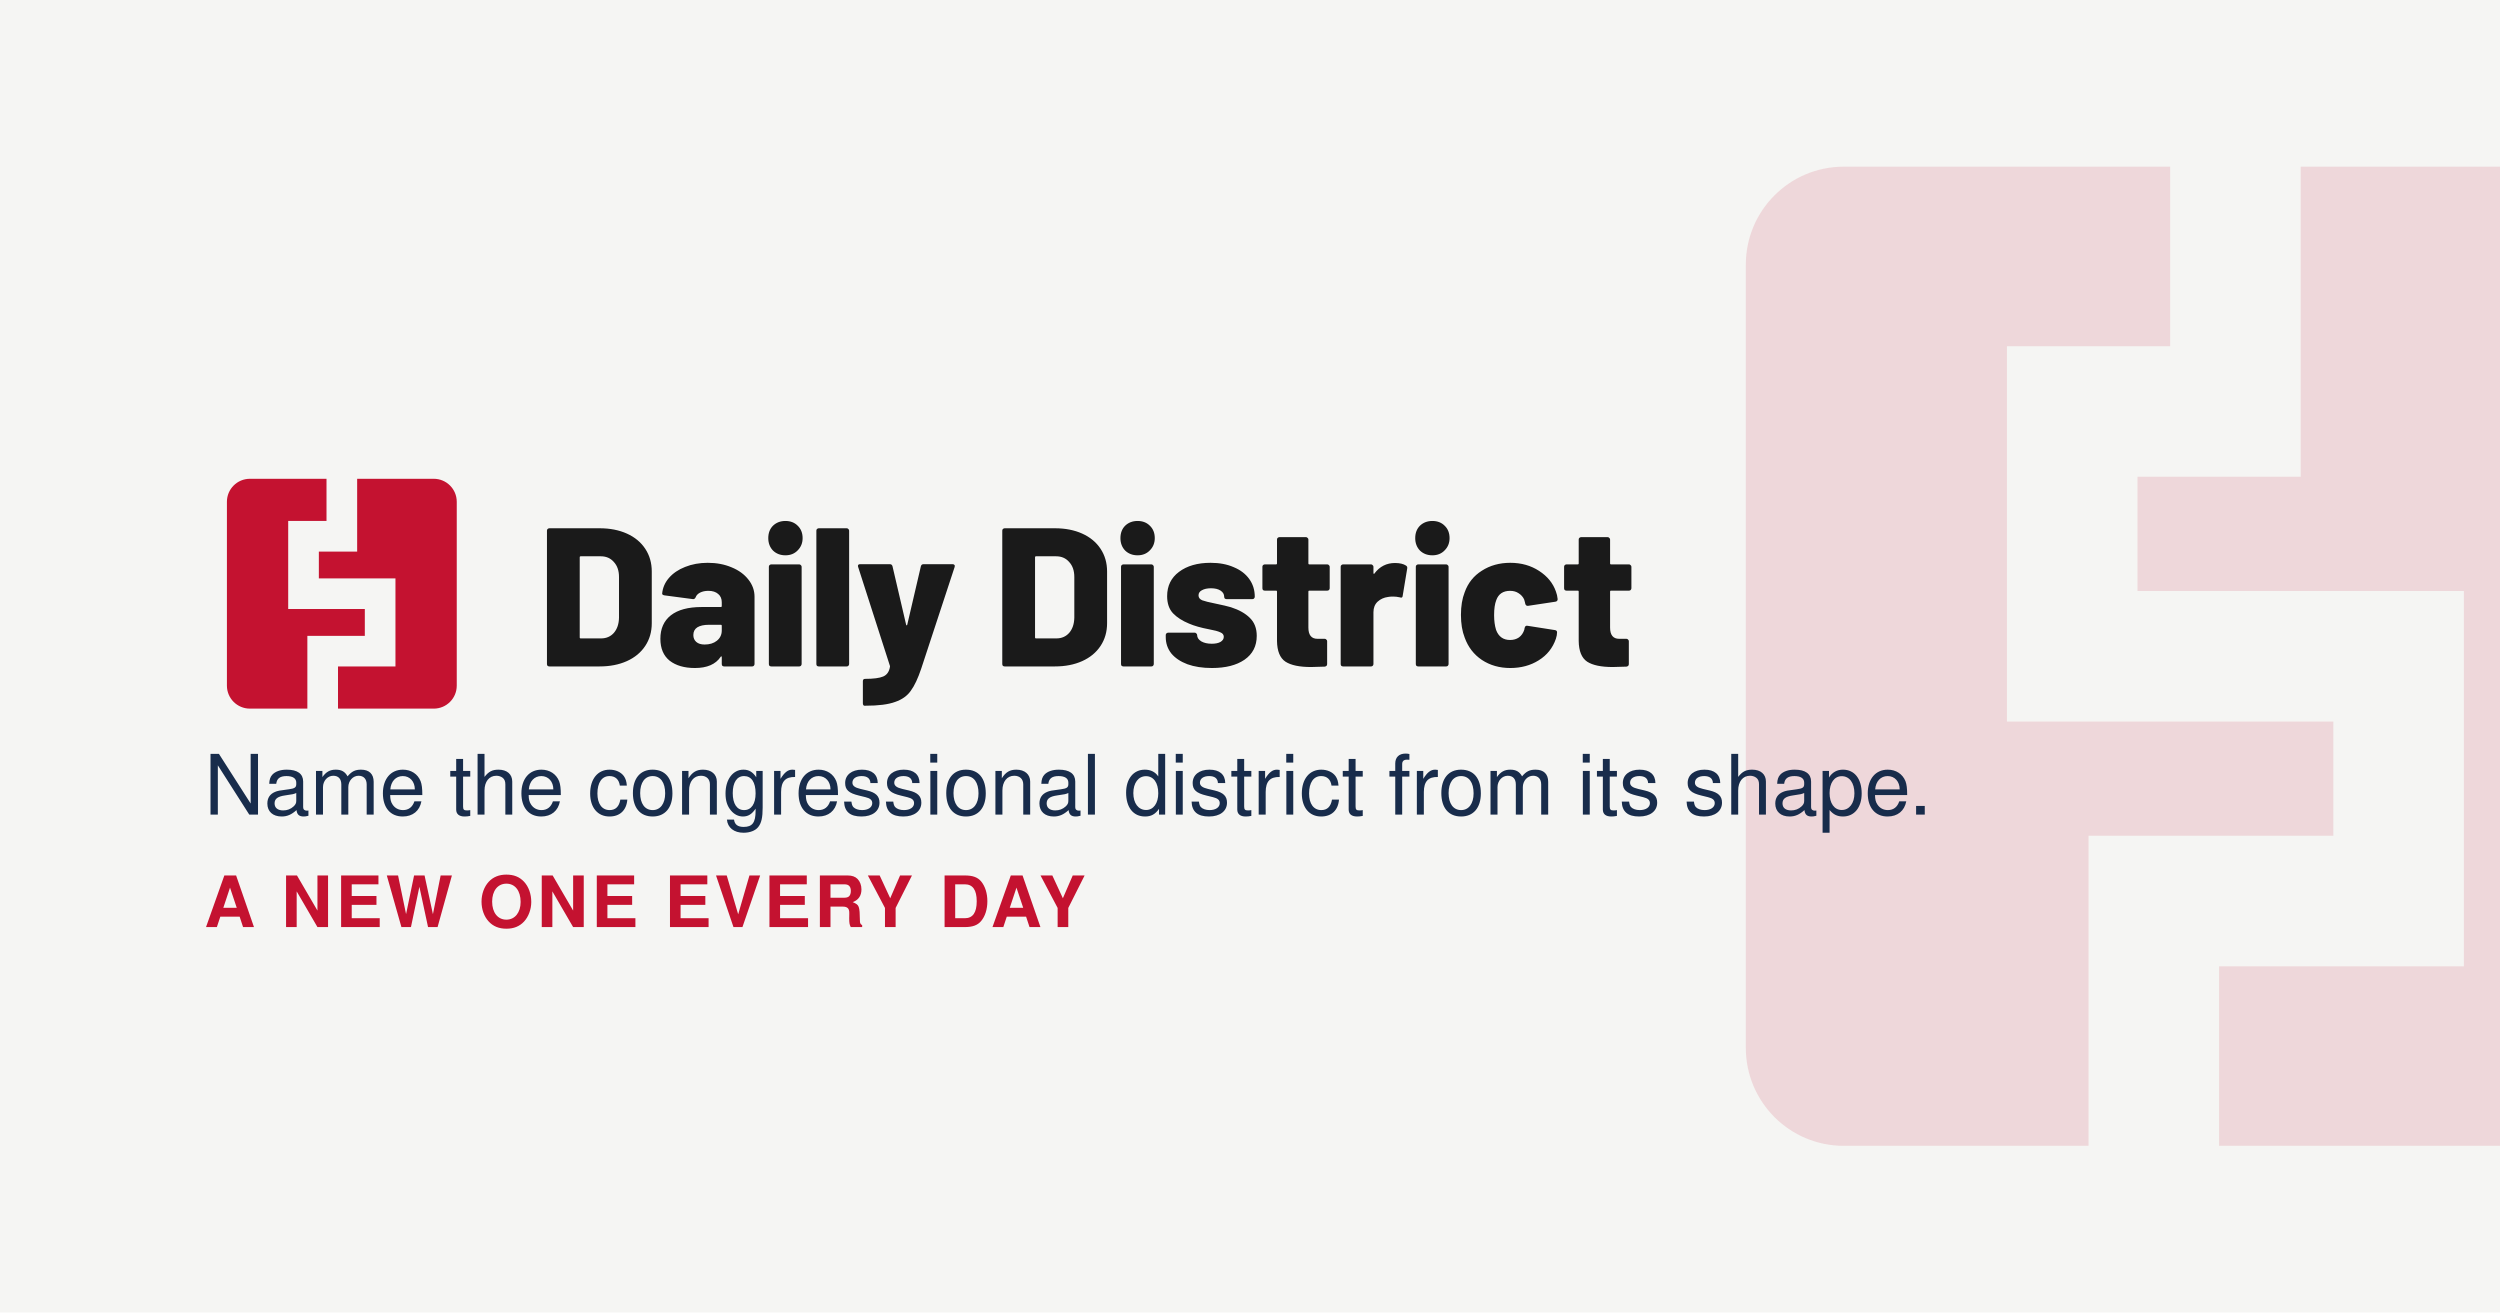
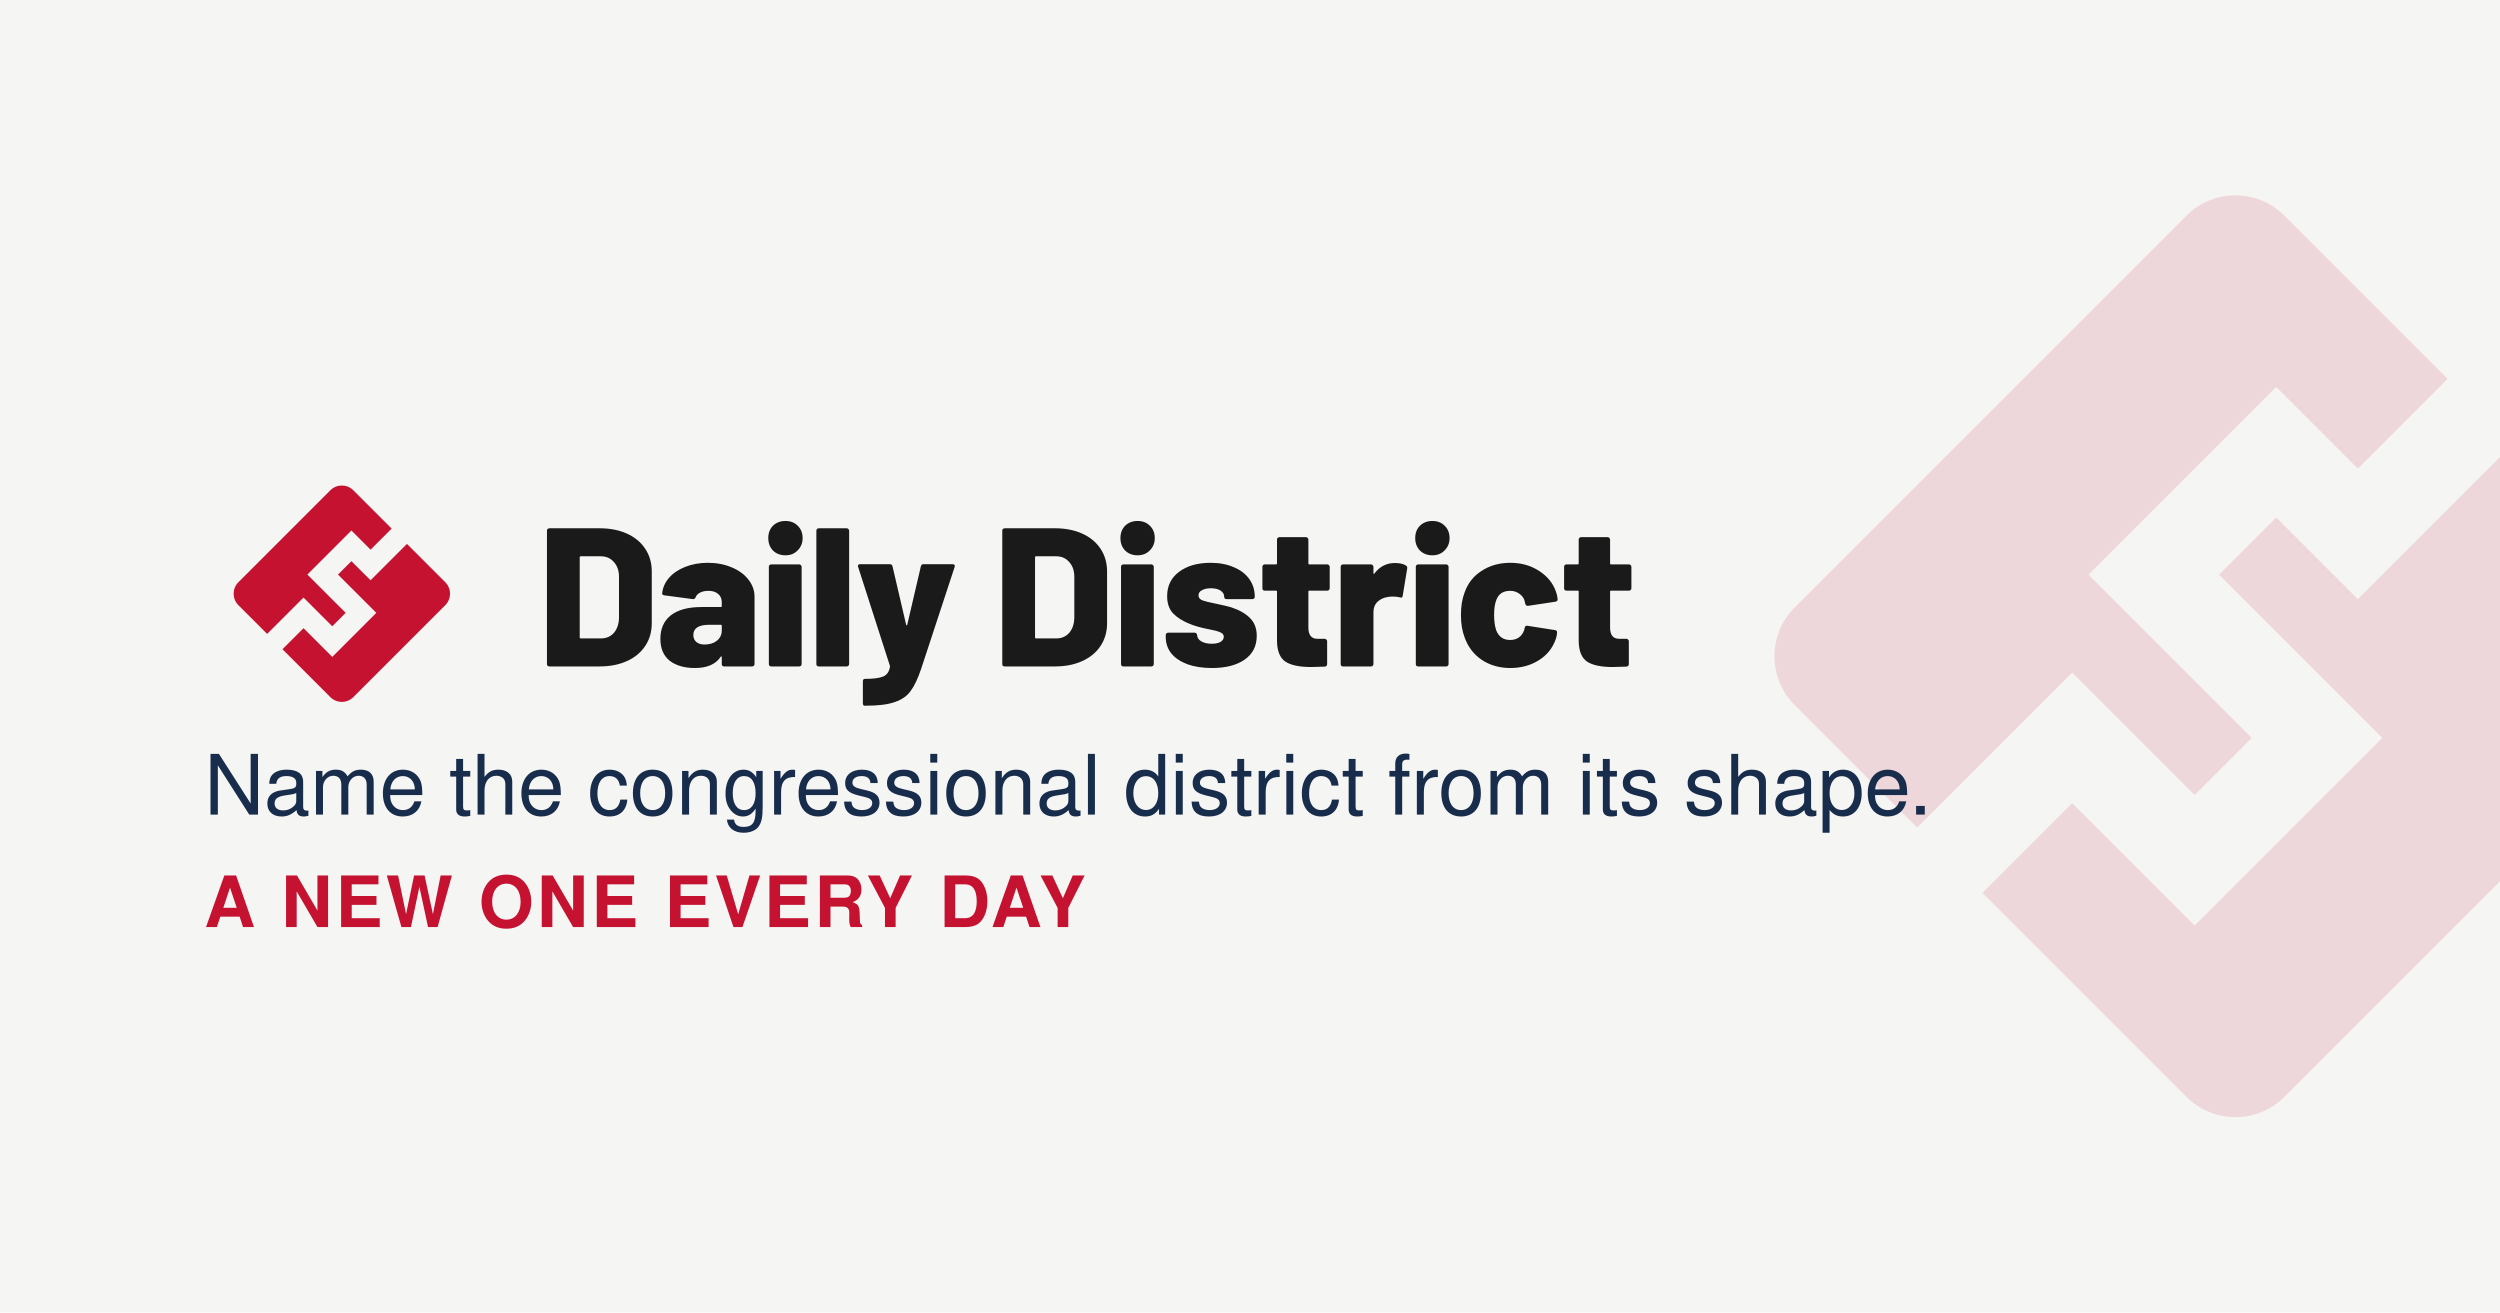
<svg xmlns="http://www.w3.org/2000/svg" viewBox="0 0 1200 630" width="1200" height="630">
  <rect width="1200" height="630" fill="#F5F5F3" />
-   <path fill="#C41230" fill-opacity="0.13" fill-rule="evenodd" d="M885.000 80.000H1261.000A47.000 47.000 0 0 1 1308.000 127.000V503.000A47.000 47.000 0 0 1 1261.000 550.000H885.000A47.000 47.000 0 0 1 838.000 503.000V127.000A47.000 47.000 0 0 1 885.000 80.000ZM1041.667 80.000L1041.667 166.167L963.333 166.167L963.333 346.333L1120.000 346.333L1120.000 401.167L1002.500 401.167L1002.500 550.000L1065.167 550.000L1065.167 463.833L1182.667 463.833L1182.667 283.667L1026.000 283.667L1026.000 228.833L1104.333 228.833L1104.333 80.000Z" />
+   <path fill="#C41230" fill-opacity="0.13" fill-rule="evenodd" d="M1096.500 103.500L1284.500 291.500A33.234 33.234 0 0 1 1284.500 338.500L1096.500 526.500A33.234 33.234 0 0 1 1049.500 526.500L861.500 338.500A33.234 33.234 0 0 1 861.500 291.500L1049.500 103.500A33.234 33.234 0 0 1 1096.500 103.500ZM1174.833 181.833 L1131.750 224.917 L1092.583 185.750 L1002.500 275.833 L1080.833 354.167 L1053.417 381.583 L994.667 322.833 L920.250 397.250 L951.583 428.583 L994.667 385.500 L1053.417 444.250 L1143.500 354.167 L1065.167 275.833 L1092.583 248.417 L1131.750 287.583 L1206.167 213.167Z" />
  <g transform="translate(96 216.9) scale(2.1532)">
-     <path fill="#C41230" fill-rule="evenodd" d="M11.124 6.000H52.113A5.124 5.124 0 0 1 57.236 11.124V52.113A5.124 5.124 0 0 1 52.113 57.236H11.124A5.124 5.124 0 0 1 6.000 52.113V11.124A5.124 5.124 0 0 1 11.124 6.000ZM28.202 6.000L28.202 15.393L19.663 15.393L19.663 35.034L36.742 35.034L36.742 41.011L23.933 41.011L23.933 57.236L30.764 57.236L30.764 47.843L43.573 47.843L43.573 28.202L26.494 28.202L26.494 22.225L35.034 22.225L35.034 6.000Z" />
+     <path fill="#C41230" fill-rule="evenodd" d="M34.180 8.562L54.674 29.056A3.623 3.623 0 0 1 54.674 34.180L34.180 54.674A3.623 3.623 0 0 1 29.056 54.674L8.562 34.180A3.623 3.623 0 0 1 8.562 29.056L29.056 8.562A3.623 3.623 0 0 1 34.180 8.562ZM42.719 17.101 L38.023 21.798 L33.753 17.528 L23.933 27.348 L32.472 35.888 L29.483 38.877 L23.079 32.472 L14.966 40.584 L18.382 44.000 L23.079 39.304 L29.483 45.708 L39.304 35.888 L30.764 27.348 L33.753 24.360 L38.023 28.629 L46.135 20.517Z" />
    <path fill="#1A1A1A" transform="translate(75.19 3.83)" d="M 2.684,44 Q 2.464,44 2.288,43.868 2.156,43.692 2.156,43.472 V 13.728 q 0,-0.22 0.132,-0.352 Q 2.464,13.2 2.684,13.2 h 11.22 q 3.432,0 6.072,1.188 2.64,1.188 4.092,3.388 1.452,2.2 1.452,5.06 v 11.528 q 0,2.86 -1.452,5.06 -1.452,2.2 -4.092,3.388 -2.64,1.188 -6.072,1.188 Z M 9.46,37.532 q 0,0.22 0.22,0.22 h 4.532 q 1.76,0 2.86,-1.232 1.1,-1.276 1.144,-3.388 v -9.064 q 0,-2.112 -1.144,-3.344 -1.1,-1.276 -2.904,-1.276 H 9.68 q -0.22,0 -0.22,0.22 z M 38,20.9 q 2.948,0 5.324,1.012 2.376,0.968 3.74,2.728 1.364,1.716 1.364,3.828 v 15.004 q 0,0.22 -0.176,0.396 -0.132,0.132 -0.352,0.132 h -6.248 q -0.22,0 -0.396,-0.132 -0.132,-0.176 -0.132,-0.396 v -1.54 q 0,-0.176 -0.088,-0.176 -0.088,-0.044 -0.176,0.132 -1.672,2.464 -5.72,2.464 -3.52,0 -5.632,-1.628 -2.068,-1.672 -2.068,-4.884 0,-3.388 2.332,-5.236 2.376,-1.848 6.864,-1.848 h 4.268 q 0.22,0 0.22,-0.22 V 29.7 q 0,-1.188 -0.792,-1.848 -0.792,-0.704 -2.2,-0.704 -1.056,0 -1.848,0.396 -0.748,0.396 -0.968,1.012 -0.22,0.484 -0.616,0.44 l -6.336,-0.836 q -0.528,-0.088 -0.528,-0.396 0.176,-1.936 1.496,-3.476 1.364,-1.584 3.608,-2.464 2.288,-0.924 5.06,-0.924 z m -0.704,18.216 q 1.672,0 2.728,-0.836 1.1,-0.88 1.1,-2.288 v -1.056 q 0,-0.22 -0.22,-0.22 h -2.64 q -1.672,0 -2.596,0.572 -0.88,0.572 -0.88,1.716 0,0.968 0.66,1.54 0.66,0.572 1.848,0.572 z M 55.32,19.228 q -1.672,0 -2.772,-1.056 -1.056,-1.1 -1.056,-2.772 0,-1.716 1.056,-2.772 1.1,-1.056 2.772,-1.056 1.672,0 2.728,1.056 1.1,1.056 1.1,2.772 0,1.628 -1.1,2.728 -1.056,1.1 -2.728,1.1 z M 52.152,44 q -0.22,0 -0.396,-0.132 -0.132,-0.176 -0.132,-0.396 V 21.78 q 0,-0.22 0.132,-0.352 0.176,-0.176 0.396,-0.176 h 6.248 q 0.22,0 0.352,0.176 0.176,0.132 0.176,0.352 v 21.692 q 0,0.22 -0.176,0.396 -0.132,0.132 -0.352,0.132 z m 10.588,0 q -0.22,0 -0.396,-0.132 -0.132,-0.176 -0.132,-0.396 V 13.728 q 0,-0.22 0.132,-0.352 0.176,-0.176 0.396,-0.176 h 6.248 q 0.22,0 0.352,0.176 0.176,0.132 0.176,0.352 v 29.744 q 0,0.22 -0.176,0.396 -0.132,0.132 -0.352,0.132 z m 10.148,8.756 q -0.132,0 -0.22,-0.176 -0.088,-0.132 -0.088,-0.352 V 47.3 q 0,-0.528 0.484,-0.528 2.816,0 4.048,-0.528 1.232,-0.528 1.496,-2.112 0.044,-0.088 0,-0.264 l -7.084,-22.044 q -0.044,-0.088 -0.044,-0.22 0,-0.396 0.484,-0.396 h 6.644 q 0.44,0 0.572,0.44 l 3.036,13.024 q 0.044,0.176 0.132,0.176 0.088,0 0.132,-0.176 l 3.036,-13.024 q 0.132,-0.44 0.572,-0.44 h 6.512 q 0.264,0 0.396,0.176 0.132,0.132 0.044,0.44 l -7.436,22.616 q -1.1,3.3 -2.332,4.972 -1.188,1.716 -3.52,2.508 -2.288,0.836 -6.556,0.836 z M 104.184,44 q -0.22,0 -0.396,-0.132 -0.132,-0.176 -0.132,-0.396 V 13.728 q 0,-0.22 0.132,-0.352 0.176,-0.176 0.396,-0.176 h 11.22 q 3.432,0 6.072,1.188 2.64,1.188 4.092,3.388 1.452,2.2 1.452,5.06 v 11.528 q 0,2.86 -1.452,5.06 -1.452,2.2 -4.092,3.388 -2.64,1.188 -6.072,1.188 z m 6.776,-6.468 q 0,0.22 0.22,0.22 h 4.532 q 1.76,0 2.86,-1.232 1.1,-1.276 1.144,-3.388 v -9.064 q 0,-2.112 -1.144,-3.344 -1.1,-1.276 -2.904,-1.276 h -4.488 q -0.22,0 -0.22,0.22 z m 22.864,-18.304 q -1.672,0 -2.772,-1.056 -1.056,-1.1 -1.056,-2.772 0,-1.716 1.056,-2.772 1.1,-1.056 2.772,-1.056 1.672,0 2.728,1.056 1.1,1.056 1.1,2.772 0,1.628 -1.1,2.728 -1.056,1.1 -2.728,1.1 z M 130.656,44 q -0.22,0 -0.396,-0.132 -0.132,-0.176 -0.132,-0.396 V 21.78 q 0,-0.22 0.132,-0.352 0.176,-0.176 0.396,-0.176 h 6.248 q 0.22,0 0.352,0.176 0.176,0.132 0.176,0.352 v 21.692 q 0,0.22 -0.176,0.396 -0.132,0.132 -0.352,0.132 z m 19.74,0.352 q -3.124,0 -5.456,-0.836 -2.332,-0.88 -3.608,-2.42 -1.232,-1.584 -1.232,-3.608 v -0.484 q 0,-0.22 0.132,-0.352 0.176,-0.176 0.396,-0.176 h 5.94 q 0.22,0 0.352,0.176 0.176,0.132 0.176,0.352 0,0.836 0.924,1.408 0.924,0.528 2.332,0.528 1.232,0 1.936,-0.396 0.748,-0.44 0.748,-1.144 0,-0.704 -0.792,-1.012 -0.748,-0.352 -2.464,-0.66 -2.772,-0.528 -4.488,-1.276 -2.244,-0.924 -3.564,-2.288 -1.32,-1.408 -1.32,-3.828 0,-3.432 2.64,-5.412 2.684,-2.024 7.04,-2.024 2.948,0 5.148,0.968 2.244,0.924 3.476,2.64 1.232,1.716 1.232,3.96 0,0.22 -0.176,0.396 -0.132,0.132 -0.352,0.132 h -5.764 q -0.22,0 -0.396,-0.132 -0.132,-0.176 -0.132,-0.396 0,-0.836 -0.792,-1.364 -0.792,-0.528 -2.156,-0.528 -1.232,0 -2.024,0.44 -0.748,0.396 -0.748,1.144 0,0.748 0.836,1.1 0.836,0.308 2.816,0.704 2.552,0.528 3.564,0.836 2.728,0.88 4.224,2.376 1.54,1.496 1.54,4.004 0,3.432 -2.728,5.324 -2.684,1.848 -7.26,1.848 z m 26.252,-17.776 q 0,0.22 -0.176,0.396 -0.132,0.132 -0.352,0.132 h -4.004 q -0.22,0 -0.22,0.22 v 8.008 q 0,2.508 2.024,2.508 h 1.628 q 0.22,0 0.352,0.176 0.176,0.132 0.176,0.352 v 5.104 q 0,0.484 -0.528,0.572 -2.112,0.088 -3.08,0.088 -3.828,0 -5.676,-1.188 -1.848,-1.232 -1.892,-4.62 v -11 q 0,-0.22 -0.22,-0.22 h -2.508 q -0.22,0 -0.396,-0.132 -0.132,-0.176 -0.132,-0.396 V 21.78 q 0,-0.22 0.132,-0.352 0.176,-0.176 0.396,-0.176 h 2.508 q 0.22,0 0.22,-0.22 v -5.324 q 0,-0.22 0.132,-0.352 0.176,-0.176 0.396,-0.176 h 5.94 q 0.22,0 0.352,0.176 0.176,0.132 0.176,0.352 v 5.324 q 0,0.22 0.22,0.22 h 4.004 q 0.22,0 0.352,0.176 0.176,0.132 0.176,0.352 z m 14.548,-5.632 q 1.584,0 2.464,0.572 0.352,0.22 0.264,0.66 l -1.012,6.116 q -0.044,0.528 -0.616,0.308 -0.792,-0.176 -1.496,-0.176 -0.748,0 -1.144,0.088 -1.364,0.176 -2.332,1.056 -0.924,0.88 -0.924,2.332 v 11.572 q 0,0.22 -0.176,0.396 -0.132,0.132 -0.352,0.132 h -6.248 q -0.22,0 -0.396,-0.132 -0.132,-0.176 -0.132,-0.396 V 21.78 q 0,-0.22 0.132,-0.352 0.176,-0.176 0.396,-0.176 h 6.248 q 0.22,0 0.352,0.176 0.176,0.132 0.176,0.352 v 1.408 q 0,0.132 0.088,0.176 0.088,0.044 0.132,-0.088 1.76,-2.332 4.576,-2.332 z m 8.344,-1.716 q -1.672,0 -2.772,-1.056 -1.056,-1.1 -1.056,-2.772 0,-1.716 1.056,-2.772 1.1,-1.056 2.772,-1.056 1.672,0 2.728,1.056 1.1,1.056 1.1,2.772 0,1.628 -1.1,2.728 -1.056,1.1 -2.728,1.1 z M 196.372,44 q -0.22,0 -0.396,-0.132 -0.132,-0.176 -0.132,-0.396 V 21.78 q 0,-0.22 0.132,-0.352 0.176,-0.176 0.396,-0.176 h 6.248 q 0.22,0 0.352,0.176 0.176,0.132 0.176,0.352 v 21.692 q 0,0.22 -0.176,0.396 -0.132,0.132 -0.352,0.132 z m 20.532,0.352 q -3.608,0 -6.336,-1.804 -2.684,-1.804 -3.828,-4.972 -0.836,-2.112 -0.836,-5.06 0,-2.948 0.836,-5.06 1.1,-3.08 3.828,-4.796 2.728,-1.76 6.336,-1.76 3.652,0 6.424,1.804 2.772,1.804 3.74,4.576 0.308,0.792 0.396,1.716 0,0.484 -0.484,0.572 l -6.116,0.924 h -0.088 q -0.396,0 -0.528,-0.44 l -0.088,-0.396 q -0.088,-0.352 -0.176,-0.616 -0.396,-0.836 -1.232,-1.364 -0.792,-0.528 -1.892,-0.528 -2.332,0 -3.08,2.068 -0.484,1.232 -0.484,3.344 0,1.892 0.44,3.3 0.836,2.244 3.124,2.244 1.144,0 1.98,-0.572 0.836,-0.616 1.188,-1.716 0.044,-0.088 0.044,-0.264 0.044,-0.044 0.044,-0.176 0.132,-0.528 0.616,-0.44 l 6.16,0.968 q 0.44,0.088 0.44,0.484 0,0.66 -0.264,1.452 -1.056,3.08 -3.828,4.796 -2.728,1.716 -6.336,1.716 z m 27,-17.776 q 0,0.22 -0.176,0.396 -0.132,0.132 -0.352,0.132 h -4.004 q -0.22,0 -0.22,0.22 v 8.008 q 0,2.508 2.024,2.508 h 1.628 q 0.22,0 0.352,0.176 0.176,0.132 0.176,0.352 v 5.104 q 0,0.484 -0.528,0.572 -2.112,0.088 -3.08,0.088 -3.828,0 -5.676,-1.188 -1.848,-1.232 -1.892,-4.62 v -11 q 0,-0.22 -0.22,-0.22 h -2.508 q -0.22,0 -0.396,-0.132 -0.132,-0.176 -0.132,-0.396 V 21.78 q 0,-0.22 0.132,-0.352 0.176,-0.176 0.396,-0.176 h 2.508 q 0.22,0 0.22,-0.22 v -5.324 q 0,-0.22 0.132,-0.352 0.176,-0.176 0.396,-0.176 h 5.94 q 0.22,0 0.352,0.176 0.176,0.132 0.176,0.352 v 5.324 q 0,0.22 0.22,0.22 h 4.004 q 0.22,0 0.352,0.176 0.176,0.132 0.176,0.352 z" />
  </g>
  <text x="98" y="391" font-family="Barlow, Helvetica, Arial, sans-serif" font-size="40" font-weight="500" fill="#182C4B">Name the congressional district from its shape.</text>
  <text x="98" y="445" font-family="Barlow, Helvetica, Arial, sans-serif" font-size="34" font-weight="700" fill="#C41230" letter-spacing="1.5">A NEW ONE EVERY DAY</text>
</svg>
